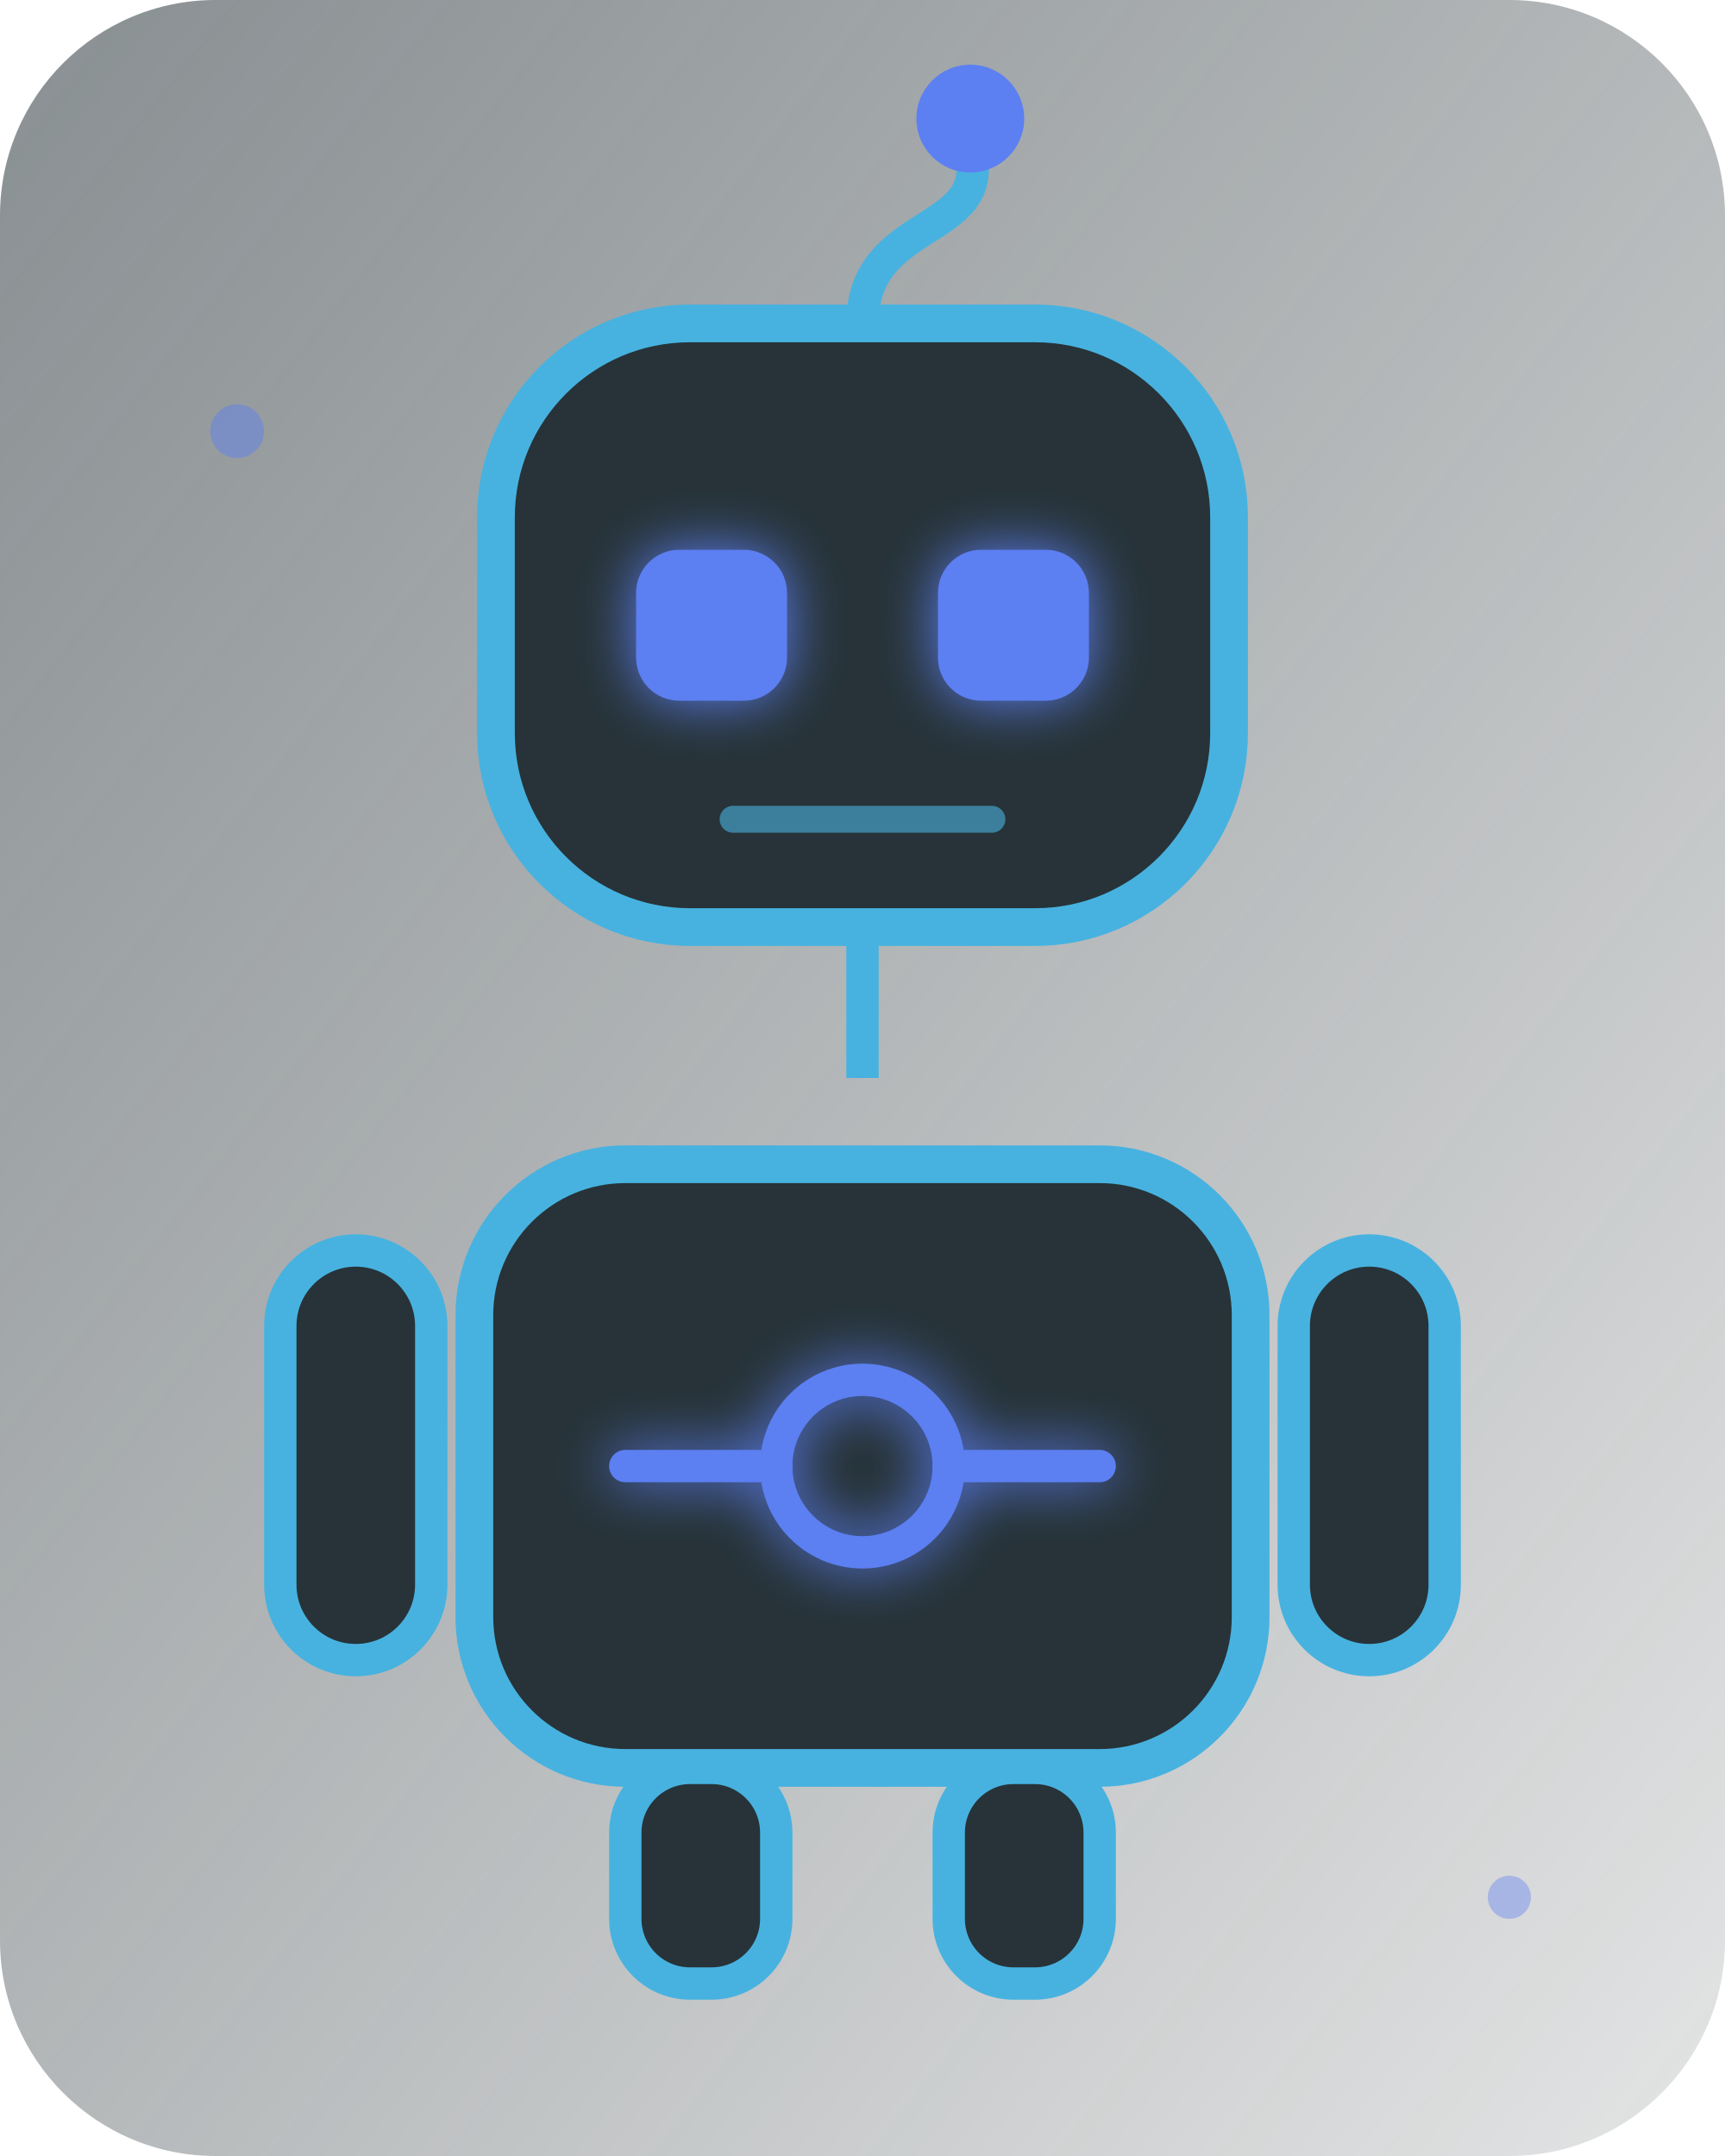
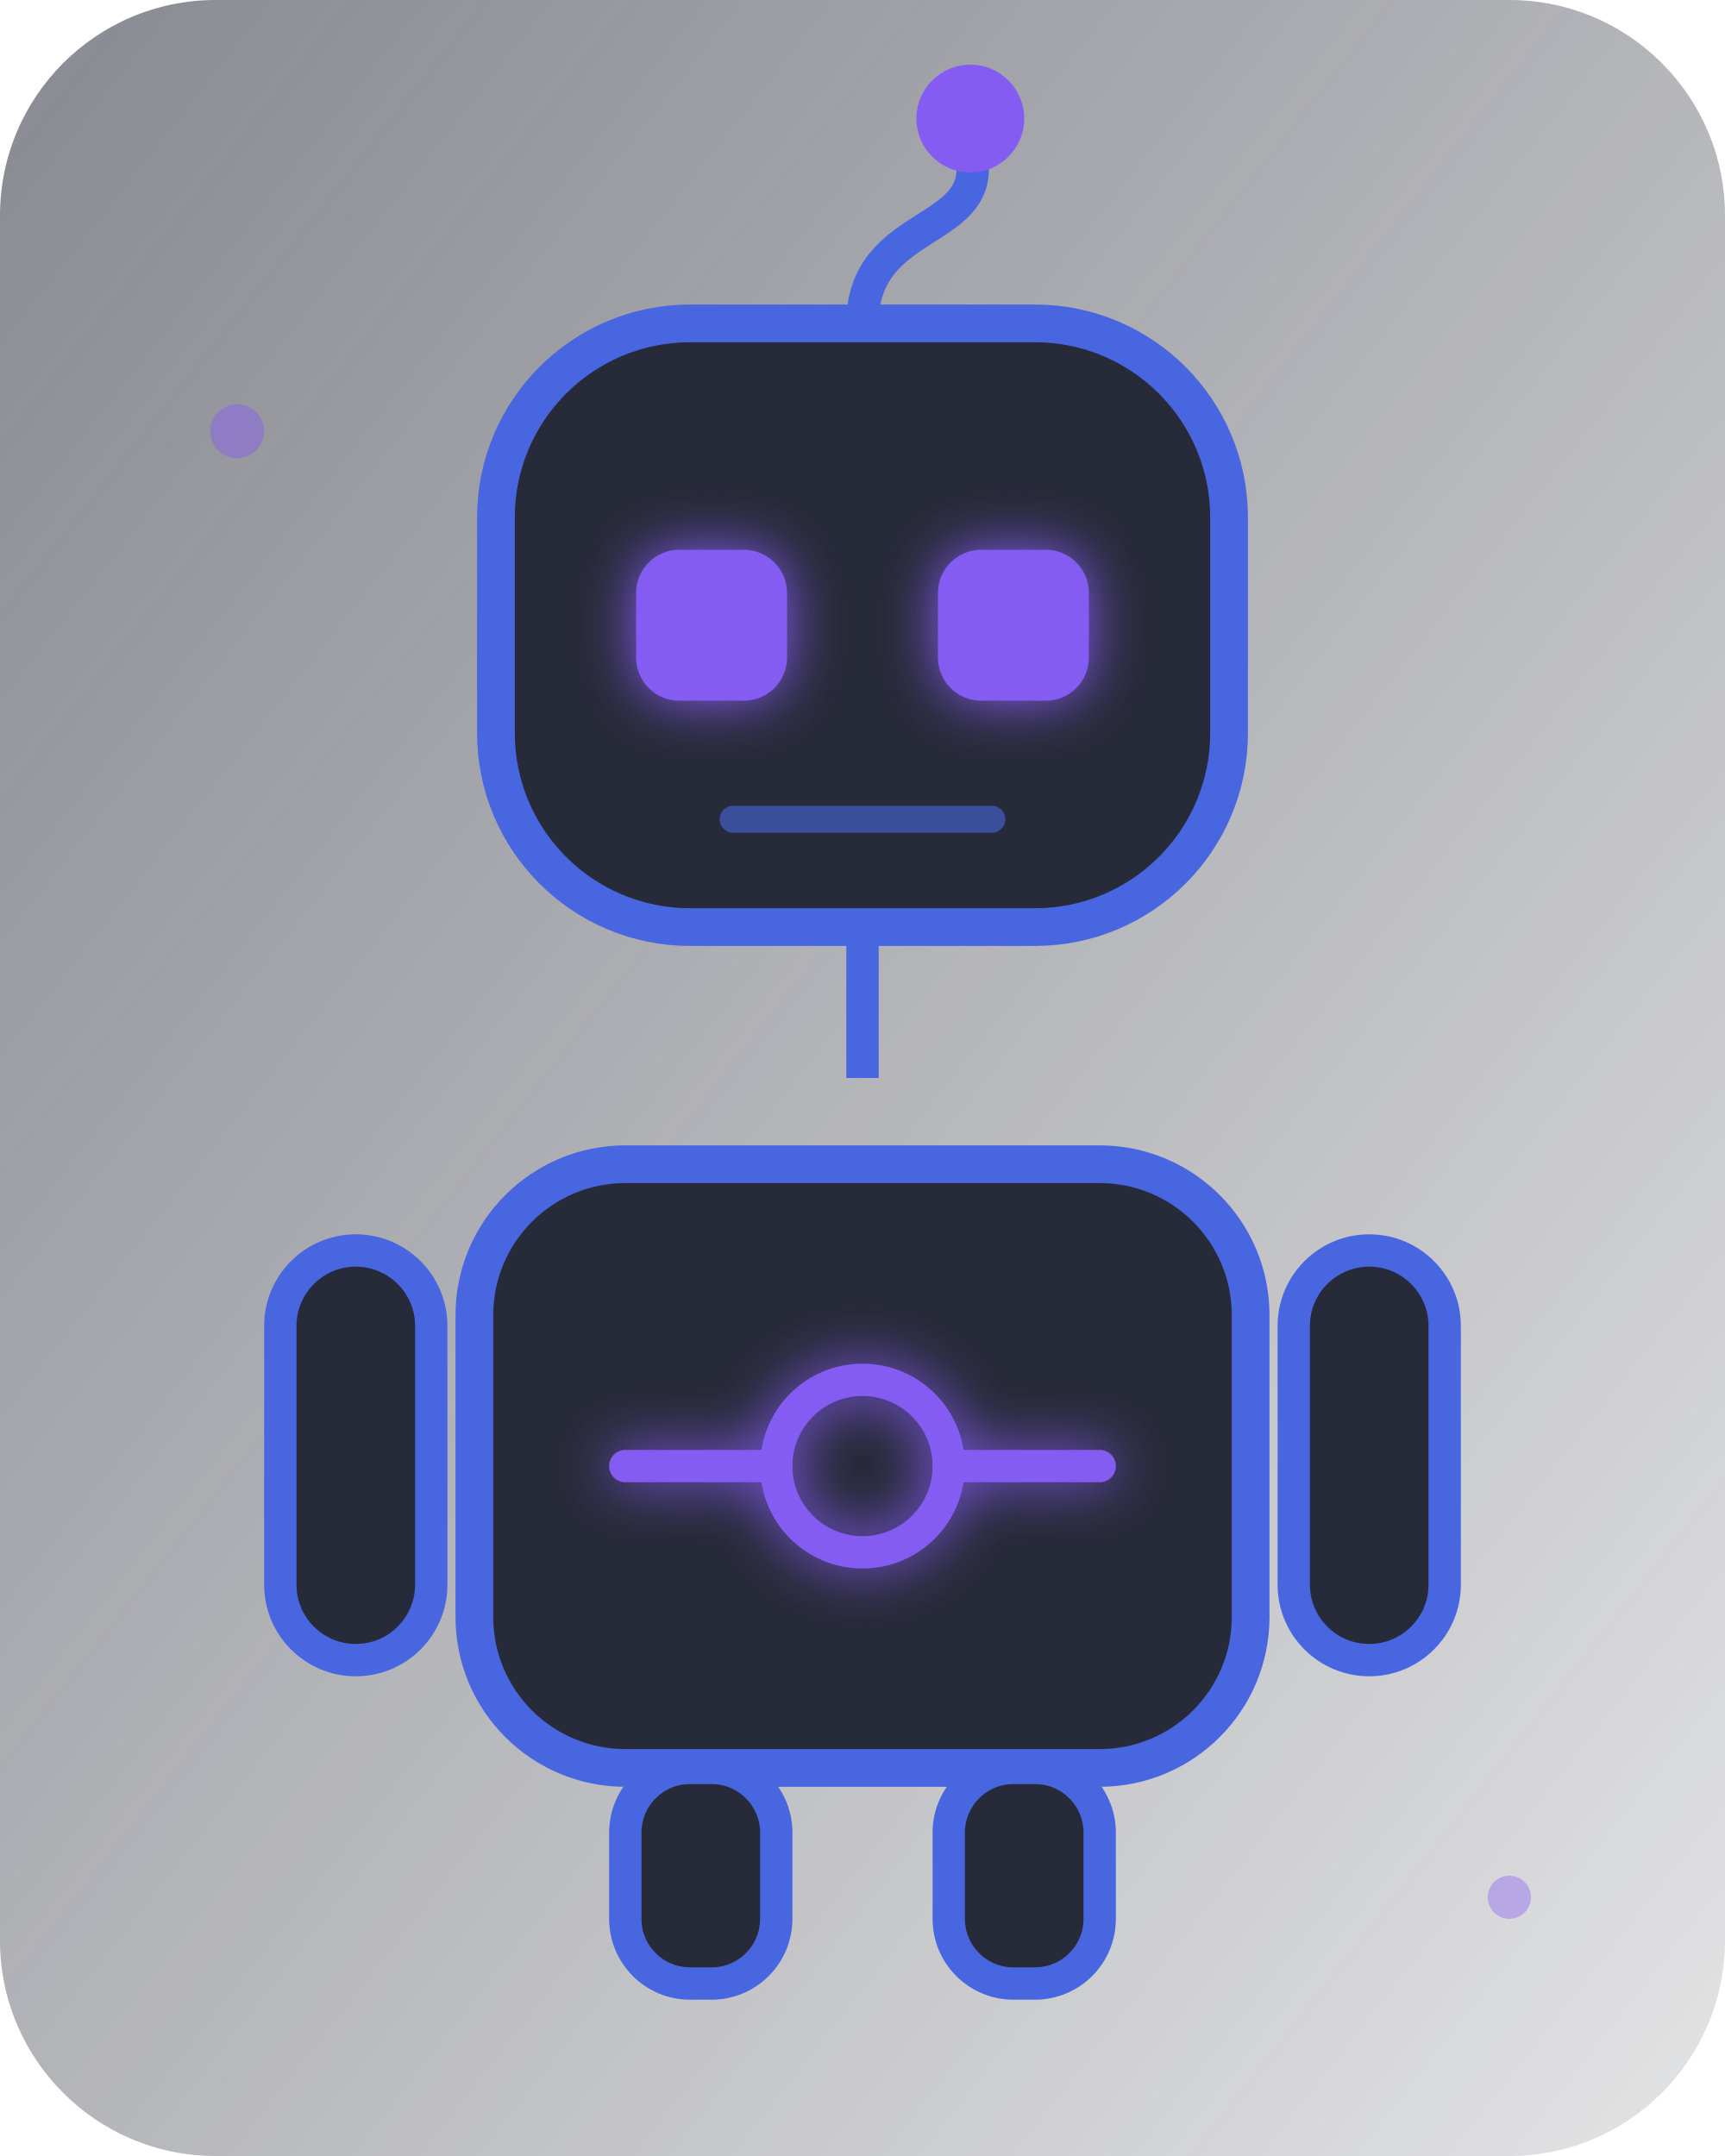
<svg xmlns="http://www.w3.org/2000/svg" viewBox="0 0 160 200" width="160" height="200" role="img" aria-label="Git Commit Writer robot">
  <defs>
    <linearGradient id="bg" x1="0" y1="0" x2="1" y2="1">
-       <stop offset="0%" stop-color="#273338" stop-opacity="0.55" />
-       <stop offset="100%" stop-color="#192226" stop-opacity="0.12" />
+       <stop offset="0%" stop-color="#272a38" stop-opacity="0.55" />
+       <stop offset="100%" stop-color="#191b26" stop-opacity="0.12" />
    </linearGradient>
    <filter id="glow" x="-50%" y="-50%" width="200%" height="200%">
      <feGaussianBlur stdDeviation="2.6" result="b" />
      <feMerge>
        <feMergeNode in="b" />
        <feMergeNode in="SourceGraphic" />
      </feMerge>
    </filter>
  </defs>
  <rect width="160" height="200" rx="20" fill="url(#bg)" />
-   <path d="M80 30 C80 20 92 22 90 14" fill="none" stroke="#47b2e0" stroke-width="3" stroke-linecap="round" />
-   <circle cx="90" cy="11" r="5" fill="#5c7ff2">
+   <path d="M80 30 C80 20 92 22 90 14" fill="none" stroke="#4766e0" stroke-width="3" stroke-linecap="round" />
+   <circle cx="90" cy="11" r="5" fill="#845cf2">
    <animate attributeName="opacity" values="1;0.4;1" dur="2.6s" repeatCount="indefinite" />
  </circle>
-   <rect x="46" y="30" width="68" height="56" rx="18" fill="#273338" stroke="#47b2e0" stroke-width="3.5" />
+   <rect x="46" y="30" width="68" height="56" rx="18" fill="#272a38" stroke="#4766e0" stroke-width="3.5" />
  <g filter="url(#glow)">
-     <rect x="59" y="51" width="14" height="14" rx="4" fill="#5c7ff2" />
-     <rect x="87" y="51" width="14" height="14" rx="4" fill="#5c7ff2">
+     <rect x="59" y="51" width="14" height="14" rx="4" fill="#845cf2" />
+     <rect x="87" y="51" width="14" height="14" rx="4" fill="#845cf2">
      <animate attributeName="opacity" values="1;0.35;1" dur="2.4s" repeatCount="indefinite" />
    </rect>
  </g>
-   <path d="M68 76 h24" stroke="#47b2e0" stroke-width="2.5" stroke-linecap="round" opacity="0.6" />
-   <path d="M80 86 v14" stroke="#47b2e0" stroke-width="3" />
-   <rect x="44" y="108" width="72" height="56" rx="14" fill="#273338" stroke="#47b2e0" stroke-width="3.5" />
+   <path d="M68 76 h24" stroke="#4766e0" stroke-width="2.5" stroke-linecap="round" opacity="0.6" />
+   <path d="M80 86 v14" stroke="#4766e0" stroke-width="3" />
+   <rect x="44" y="108" width="72" height="56" rx="14" fill="#272a38" stroke="#4766e0" stroke-width="3.5" />
  <g filter="url(#glow)">
-     <circle cx="80" cy="136" r="8" fill="none" stroke="#5c7ff2" stroke-width="3" />
-     <path d="M58 136 h14 M88 136 h14" stroke="#5c7ff2" stroke-width="3" stroke-linecap="round" />
+     <circle cx="80" cy="136" r="8" fill="none" stroke="#845cf2" stroke-width="3" />
+     <path d="M58 136 h14 M88 136 h14" stroke="#845cf2" stroke-width="3" stroke-linecap="round" />
  </g>
-   <rect x="26" y="116" width="14" height="38" rx="7" fill="#273338" stroke="#47b2e0" stroke-width="3" />
-   <rect x="120" y="116" width="14" height="38" rx="7" fill="#273338" stroke="#47b2e0" stroke-width="3" />
-   <rect x="58" y="164" width="14" height="20" rx="6" fill="#273338" stroke="#47b2e0" stroke-width="3" />
-   <rect x="88" y="164" width="14" height="20" rx="6" fill="#273338" stroke="#47b2e0" stroke-width="3" />
-   <circle cx="22" cy="40" r="2.5" fill="#5c7ff2" opacity="0.45">
+   <rect x="26" y="116" width="14" height="38" rx="7" fill="#272a38" stroke="#4766e0" stroke-width="3" />
+   <rect x="120" y="116" width="14" height="38" rx="7" fill="#272a38" stroke="#4766e0" stroke-width="3" />
+   <rect x="58" y="164" width="14" height="20" rx="6" fill="#272a38" stroke="#4766e0" stroke-width="3" />
+   <rect x="88" y="164" width="14" height="20" rx="6" fill="#272a38" stroke="#4766e0" stroke-width="3" />
+   <circle cx="22" cy="40" r="2.5" fill="#845cf2" opacity="0.45">
    <animate attributeName="opacity" values="0.45;0.1;0.45" dur="3.6s" repeatCount="indefinite" />
  </circle>
-   <circle cx="140" cy="176" r="2" fill="#5c7ff2" opacity="0.4" />
+   <circle cx="140" cy="176" r="2" fill="#845cf2" opacity="0.4" />
</svg>
